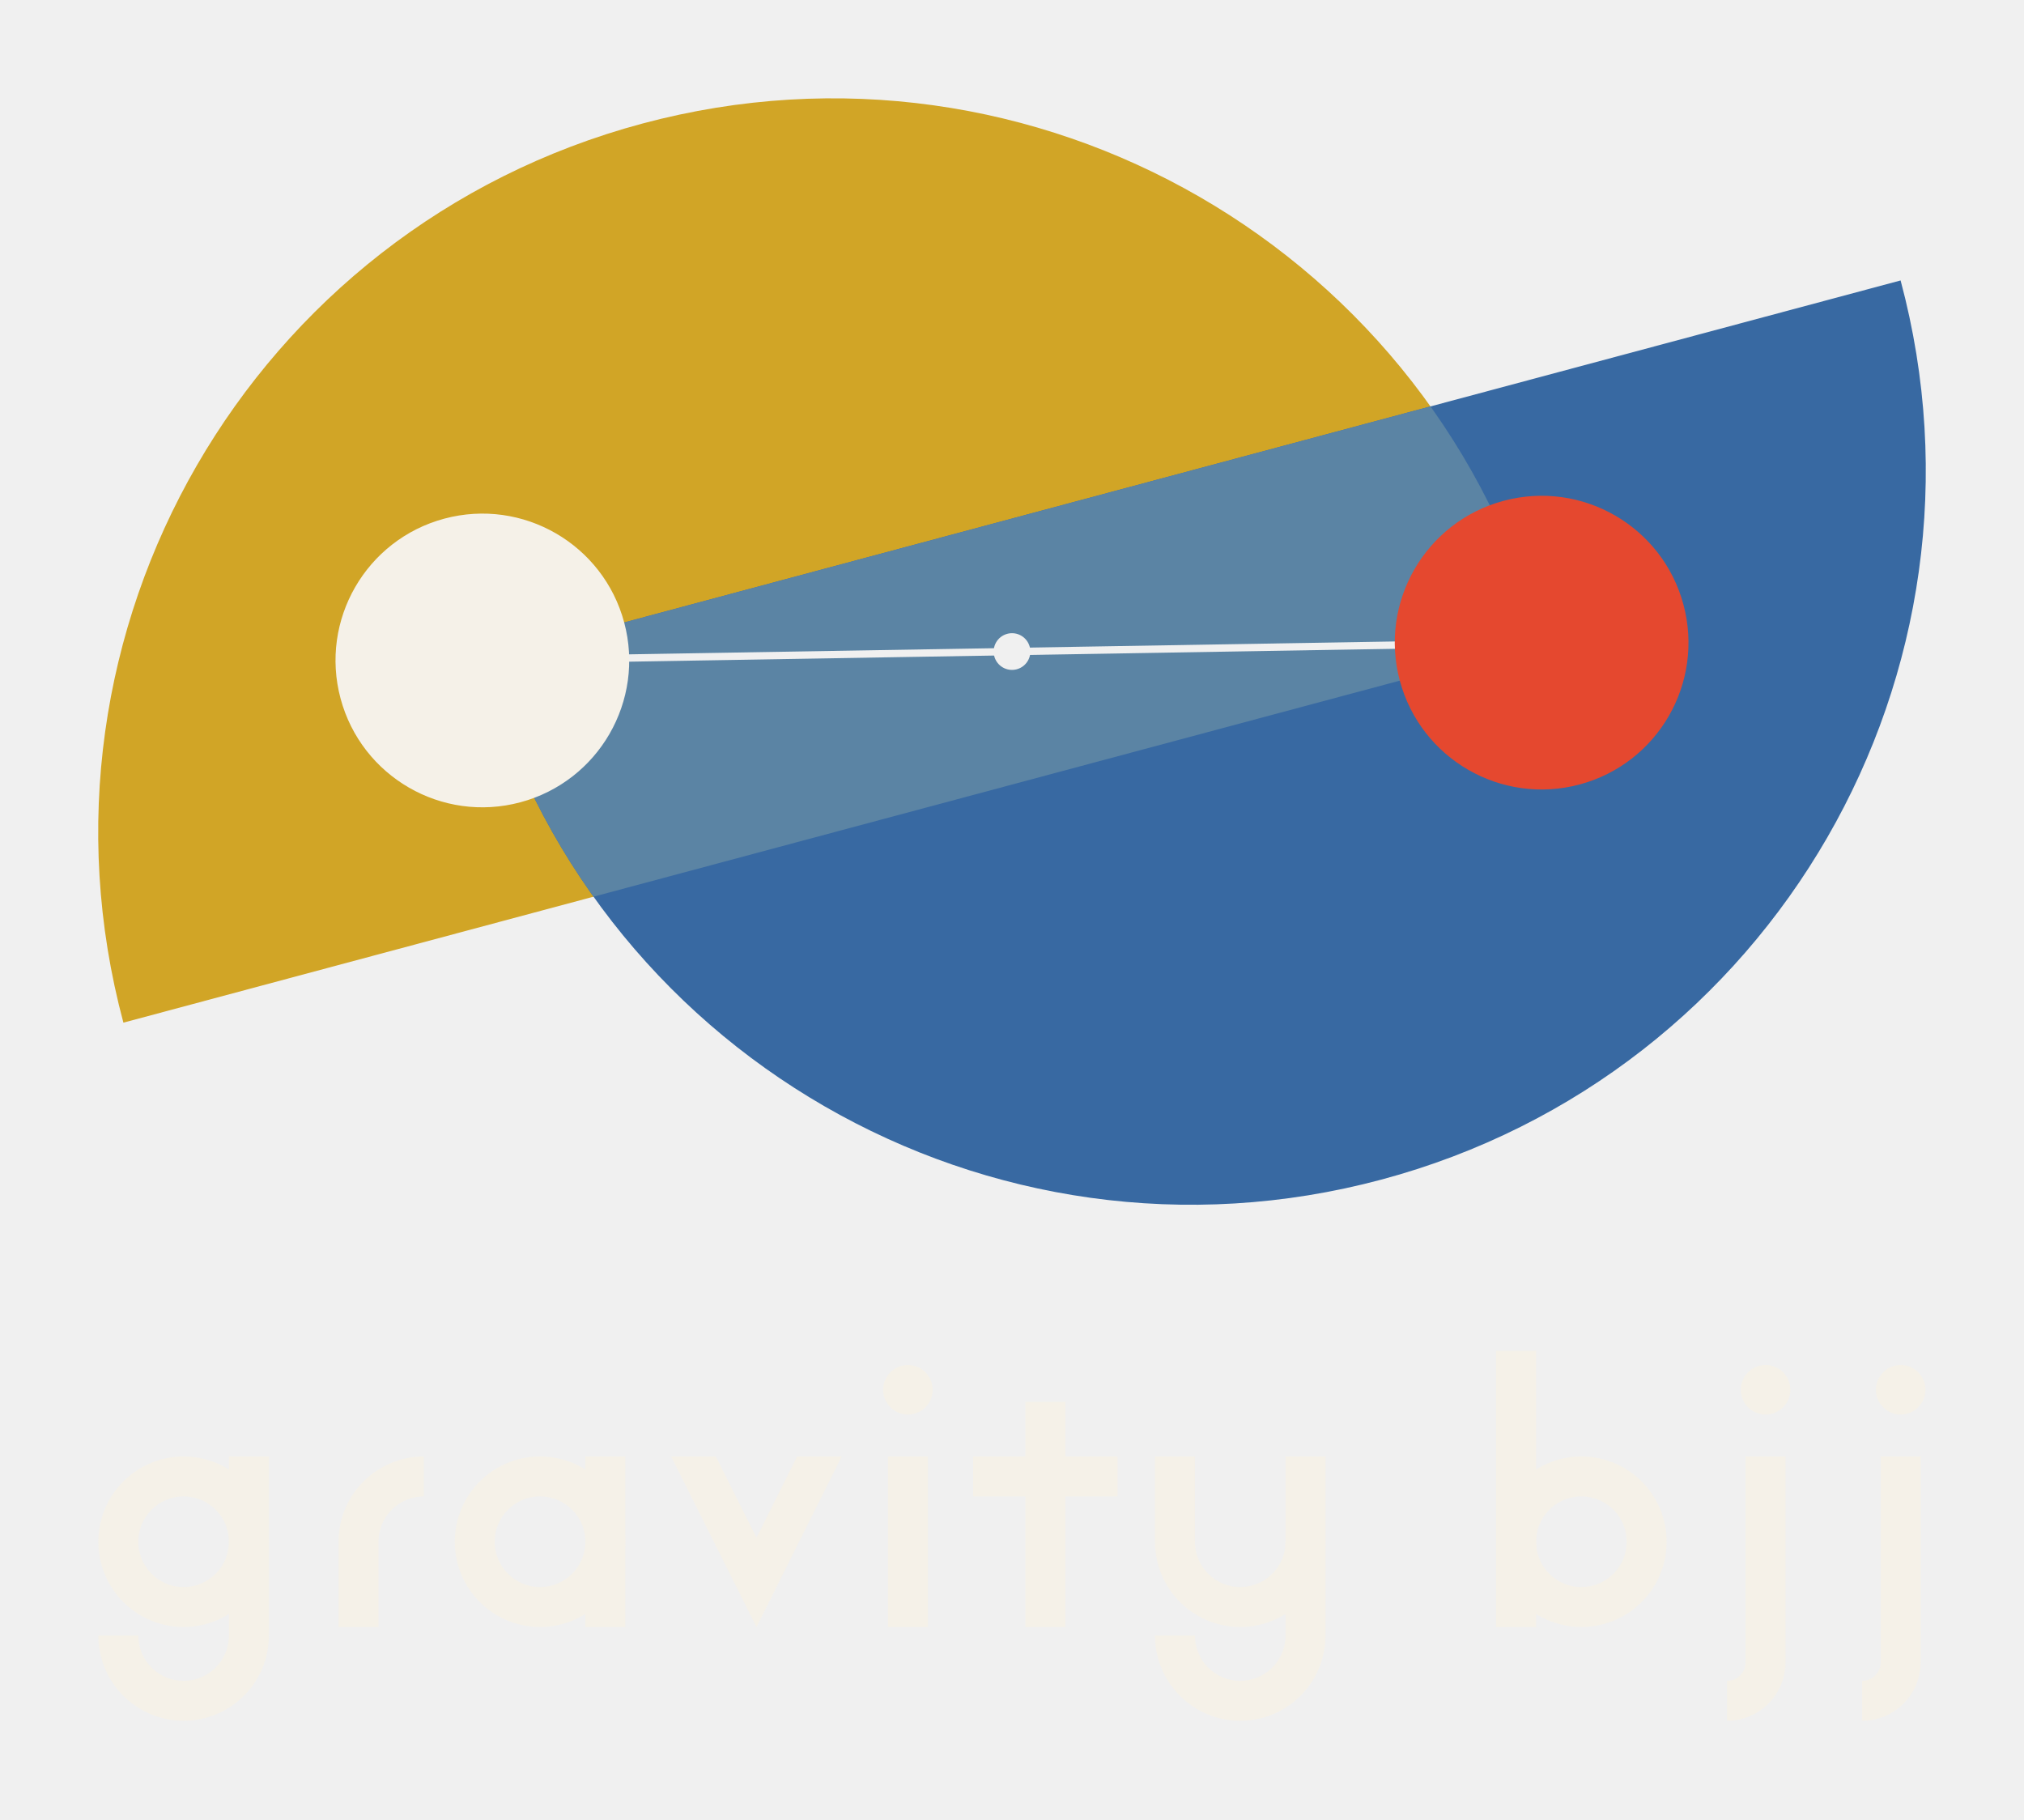
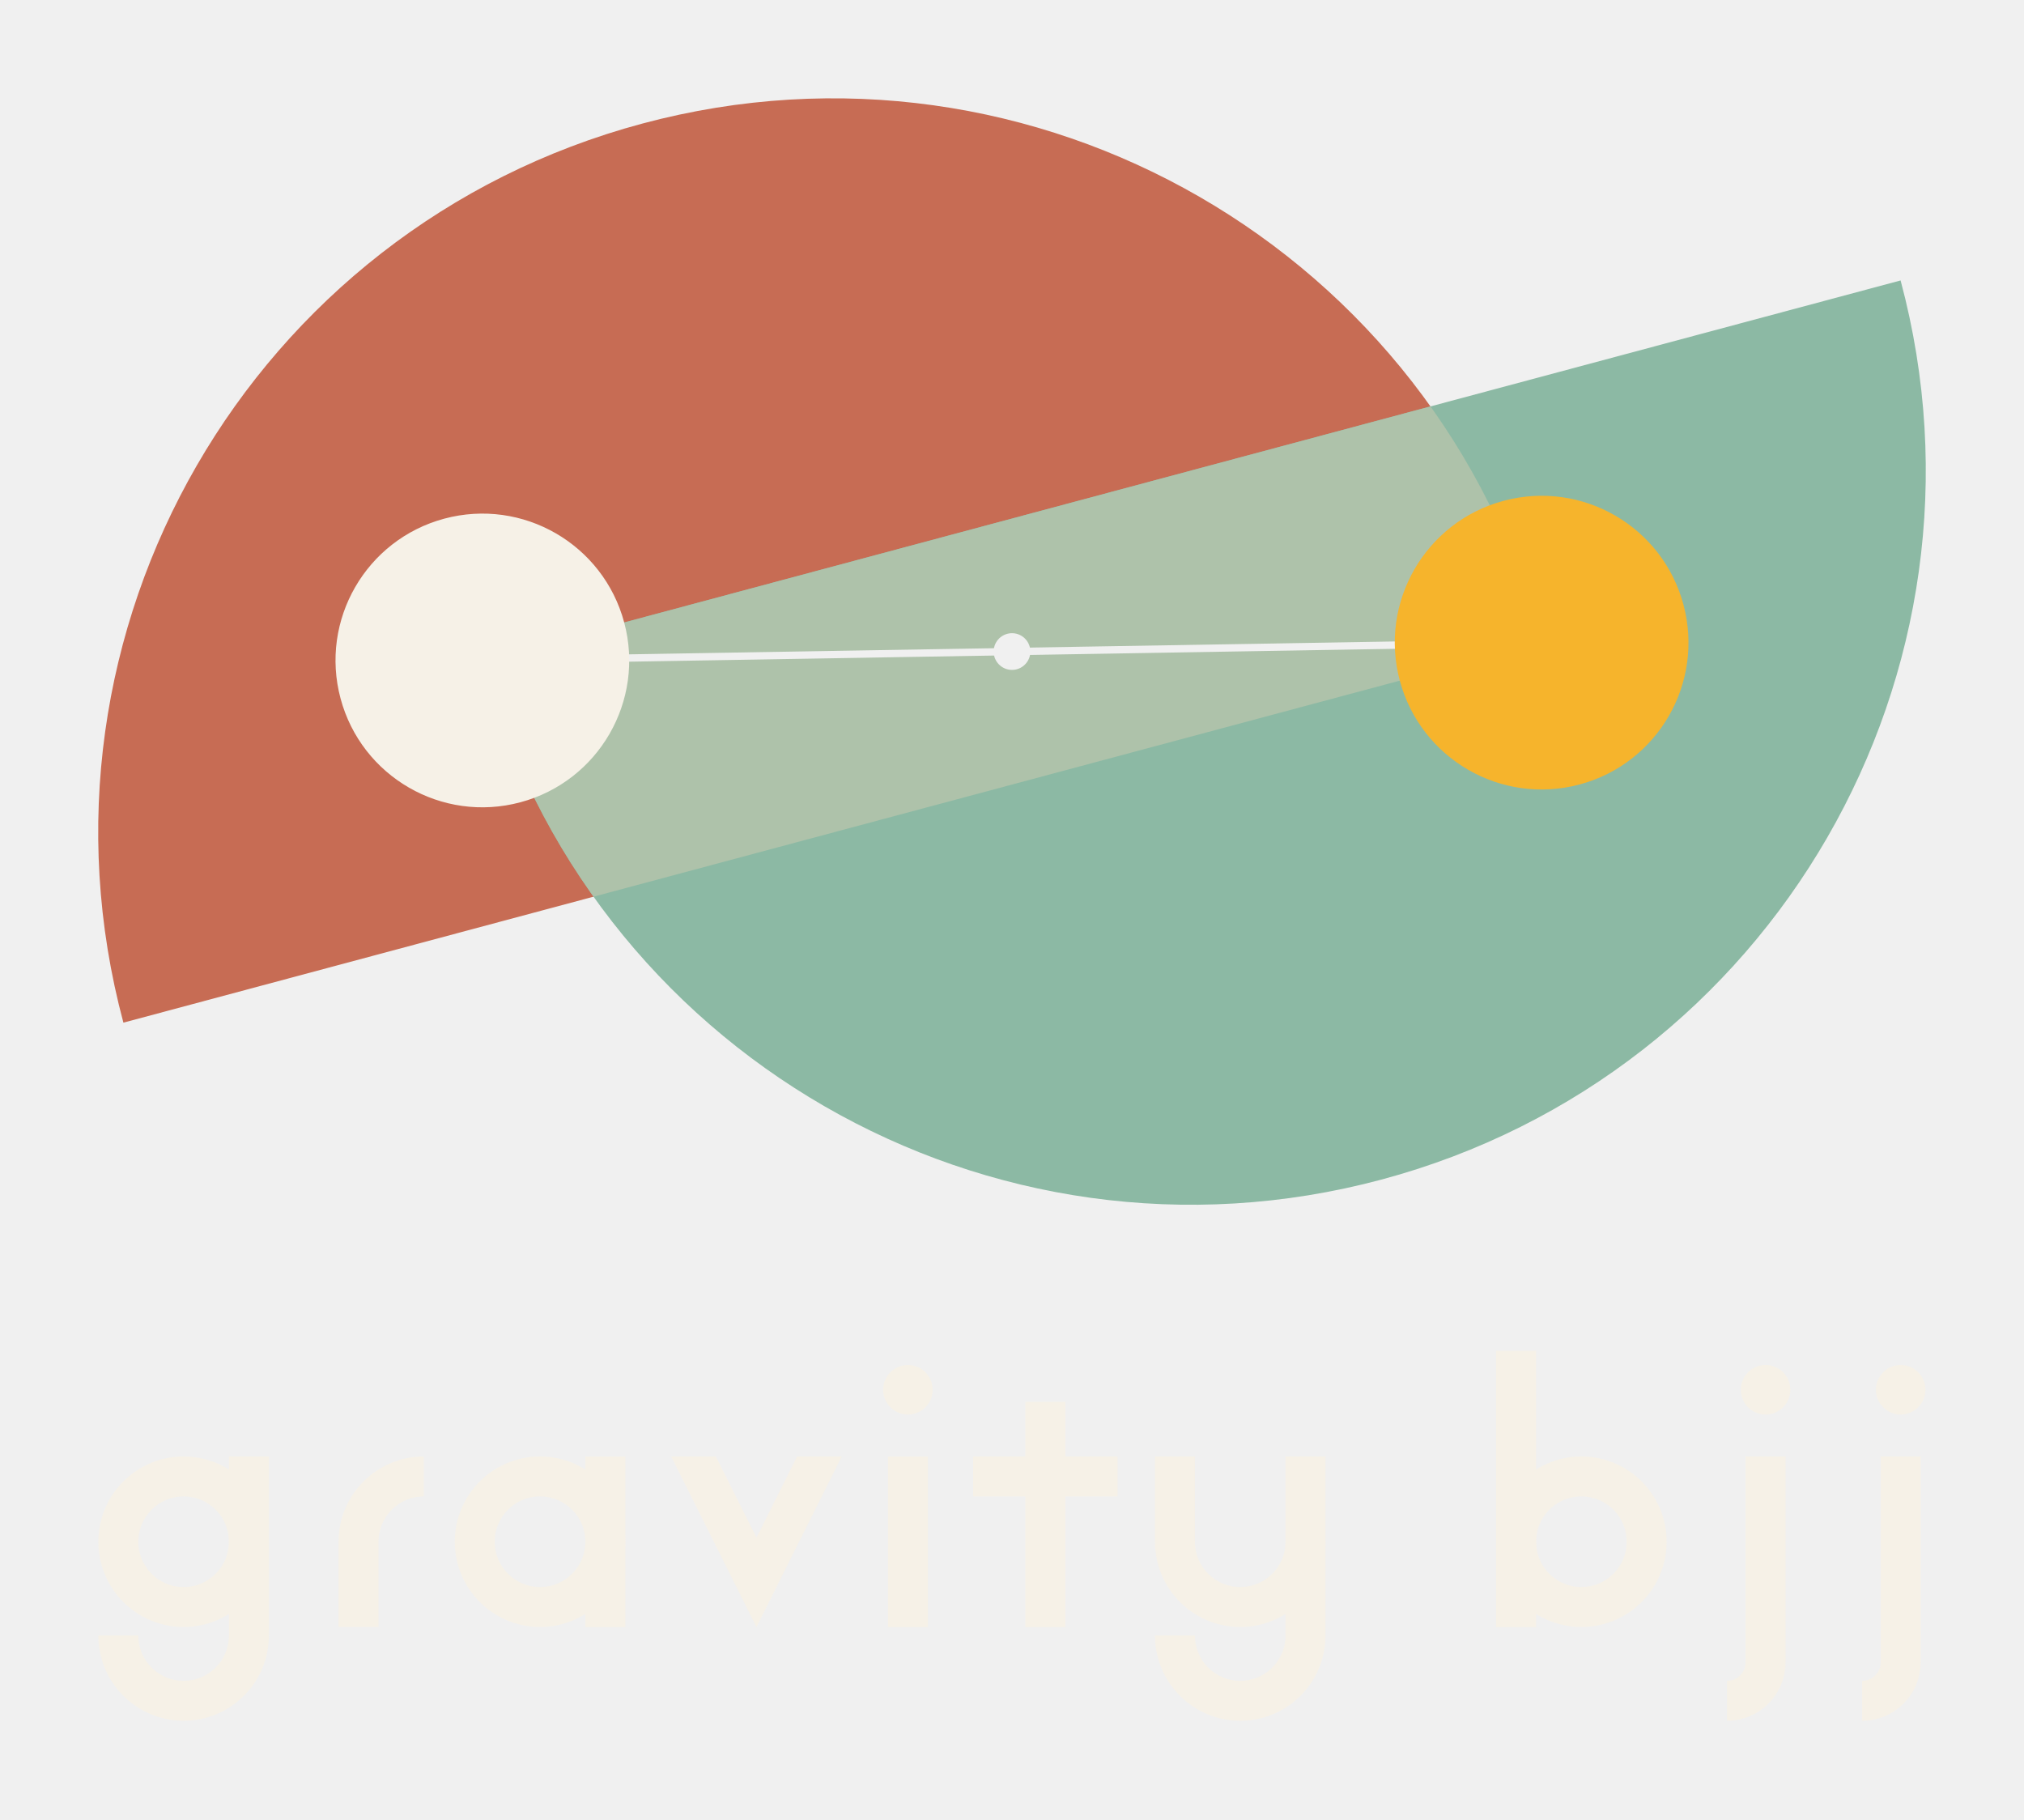
<svg xmlns="http://www.w3.org/2000/svg" viewBox="-275.7 -177.5 551.4 495.6">
  <defs>
    <clipPath id="clip-a">
      <path d="M -260 35 A 200 200 0 0 1 140 35 Z" />
    </clipPath>
    <mask id="cuts" maskUnits="userSpaceOnUse" x="-400" y="-400" width="800" height="800">
      <rect x="-400" y="-400" width="800" height="800" fill="#fff" />
      <line x1="140" y1="35" x2="-140" y2="-35" stroke="#000" stroke-width="2" />
      <circle cx="0" cy="0" r="5" fill="#000" />
    </mask>
  </defs>
  <g id="mark" transform="rotate(-15)">
    <g id="halves" mask="url(#cuts)">
-       <path id="half-a" d="M -260 35 A 200 200 0 0 1 140 35 Z" fill="#D1A526" />
-       <path id="half-b" d="M 260 -35 A 200 200 0 0 1 -140 -35 Z" fill="#3869A2" />
-       <path id="overlap" d="M 260 -35 A 200 200 0 0 1 -140 -35 Z" fill="#5B84A4" clip-path="url(#clip-a)" />
+       <path id="half-a" d="M -260 35 A 200 200 0 0 1 140 35 Z" fill="#C76C54" />
+       <path id="half-b" d="M 260 -35 A 200 200 0 0 1 -140 -35 Z" fill="#8CB9A4" />
+       <path id="overlap" d="M 260 -35 A 200 200 0 0 1 -140 -35 Z" fill="#AEC2AA" clip-path="url(#clip-a)" />
    </g>
-     <circle id="partner-a" cx="140" cy="35" r="40" fill="#E5482F" />
-     <circle id="partner-b" cx="-140" cy="-35" r="40" fill="#F5F1E8" />
+     <circle id="partner-a" cx="140" cy="35" r="40" fill="#F6B42C" />
+     <circle id="partner-b" cx="-140" cy="-35" r="40" fill="#F6F1E7" />
  </g>
  <g id="wordmark" transform="translate(-248.90 265.74) scale(0.9543)">
    <g transform="translate(0.00 0)">
-       <g fill="none" stroke="#F5F1E8" stroke-width="11.41" stroke-linecap="butt" stroke-linejoin="miter">
+       <g fill="none" stroke="#F6F1E7" stroke-width="11.41" stroke-linecap="butt" stroke-linejoin="miter">
        <path d="M 5.70 -24.34 A 18.63 18.63 0 1 1 42.97 -24.34 A 18.63 18.63 0 1 1 5.70 -24.34 Z" />
        <path d="M 42.97 -48.67 V 2.43 A 18.63 18.63 0 0 1 5.70 2.43" />
      </g>
    </g>
    <g transform="translate(6.96 0)">
-       <g fill="none" stroke="#F5F1E8" stroke-width="11.41" stroke-linecap="butt" stroke-linejoin="miter">
+       <g fill="none" stroke="#F6F1E7" stroke-width="11.41" stroke-linecap="butt" stroke-linejoin="miter">
        <path d="M 67.31 0.00 V -24.34 A 18.63 18.63 0 0 1 85.94 -42.97" />
      </g>
    </g>
    <g transform="translate(4.29 0)">
-       <g fill="none" stroke="#F5F1E8" stroke-width="11.41" stroke-linecap="butt" stroke-linejoin="miter">
+       <g fill="none" stroke="#F6F1E7" stroke-width="11.41" stroke-linecap="butt" stroke-linejoin="miter">
        <path d="M 103.16 -24.34 A 18.63 18.63 0 1 1 140.43 -24.34 A 18.63 18.63 0 1 1 103.16 -24.34 Z" />
        <path d="M 140.43 -48.67 V 0.00" />
      </g>
    </g>
    <g transform="translate(7.70 0)">
-       <g fill="#F5F1E8">
+       <g fill="#F6F1E7">
        <path d="M 155.83 -48.67 L 168.58 -48.67 L 180.17 -25.51 L 191.75 -48.67 L 204.50 -48.67 L 180.17 0.00 Z" />
      </g>
    </g>
    <g transform="translate(9.26 0)">
-       <g fill="none" stroke="#F5F1E8" stroke-width="11.41" stroke-linecap="butt" stroke-linejoin="miter">
+       <g fill="none" stroke="#F6F1E7" stroke-width="11.41" stroke-linecap="butt" stroke-linejoin="miter">
        <path d="M 221.84 -48.67 V 0.00" />
      </g>
-       <g fill="#F5F1E8">
+       <g fill="#F6F1E7">
        <circle cx="221.84" cy="-67.72" r="7.07" />
      </g>
    </g>
    <g transform="translate(9.27 0)">
-       <g fill="none" stroke="#F5F1E8" stroke-width="11.41" stroke-linecap="butt" stroke-linejoin="miter">
+       <g fill="none" stroke="#F6F1E7" stroke-width="11.41" stroke-linecap="butt" stroke-linejoin="miter">
        <path d="M 261.08 -64.25 V 0.00" />
        <path d="M 240.47 -42.97 H 281.69" />
      </g>
    </g>
    <g transform="translate(11.54 0)">
-       <g fill="none" stroke="#F5F1E8" stroke-width="11.41" stroke-linecap="butt" stroke-linejoin="miter">
+       <g fill="none" stroke="#F6F1E7" stroke-width="11.41" stroke-linecap="butt" stroke-linejoin="miter">
        <path d="M 295.80 -48.67 V -24.34 A 18.63 18.63 0 0 0 333.07 -24.34" />
        <path d="M 333.07 -48.67 V 2.43 A 18.63 18.63 0 0 1 295.80 2.43" />
      </g>
    </g>
    <g transform="translate(20.71 0)">
-       <g fill="none" stroke="#F5F1E8" stroke-width="11.41" stroke-linecap="butt" stroke-linejoin="miter">
+       <g fill="none" stroke="#F6F1E7" stroke-width="11.41" stroke-linecap="butt" stroke-linejoin="miter">
        <path d="M 384.02 -78.85 V 0.00" />
        <path d="M 384.02 -24.34 A 18.63 18.63 0 1 1 421.29 -24.34 A 18.63 18.63 0 1 1 384.02 -24.34 Z" />
      </g>
    </g>
    <g transform="translate(20.23 0)">
-       <g fill="none" stroke="#F5F1E8" stroke-width="11.41" stroke-linecap="butt" stroke-linejoin="miter">
+       <g fill="none" stroke="#F6F1E7" stroke-width="11.41" stroke-linecap="butt" stroke-linejoin="miter">
        <path d="M 455.72 -48.67 V 10.07 A 11.00 11.00 0 0 1 444.72 21.07" />
      </g>
-       <g fill="#F5F1E8">
+       <g fill="#F6F1E7">
        <circle cx="455.72" cy="-67.72" r="7.07" />
      </g>
    </g>
    <g transform="translate(22.43 0)">
-       <g fill="none" stroke="#F5F1E8" stroke-width="11.41" stroke-linecap="butt" stroke-linejoin="miter">
+       <g fill="none" stroke="#F6F1E7" stroke-width="11.41" stroke-linecap="butt" stroke-linejoin="miter">
        <path d="M 492.09 -48.67 V 10.07 A 11.00 11.00 0 0 1 481.09 21.07" />
      </g>
-       <g fill="#F5F1E8">
+       <g fill="#F6F1E7">
        <circle cx="492.09" cy="-67.72" r="7.07" />
      </g>
    </g>
  </g>
</svg>
